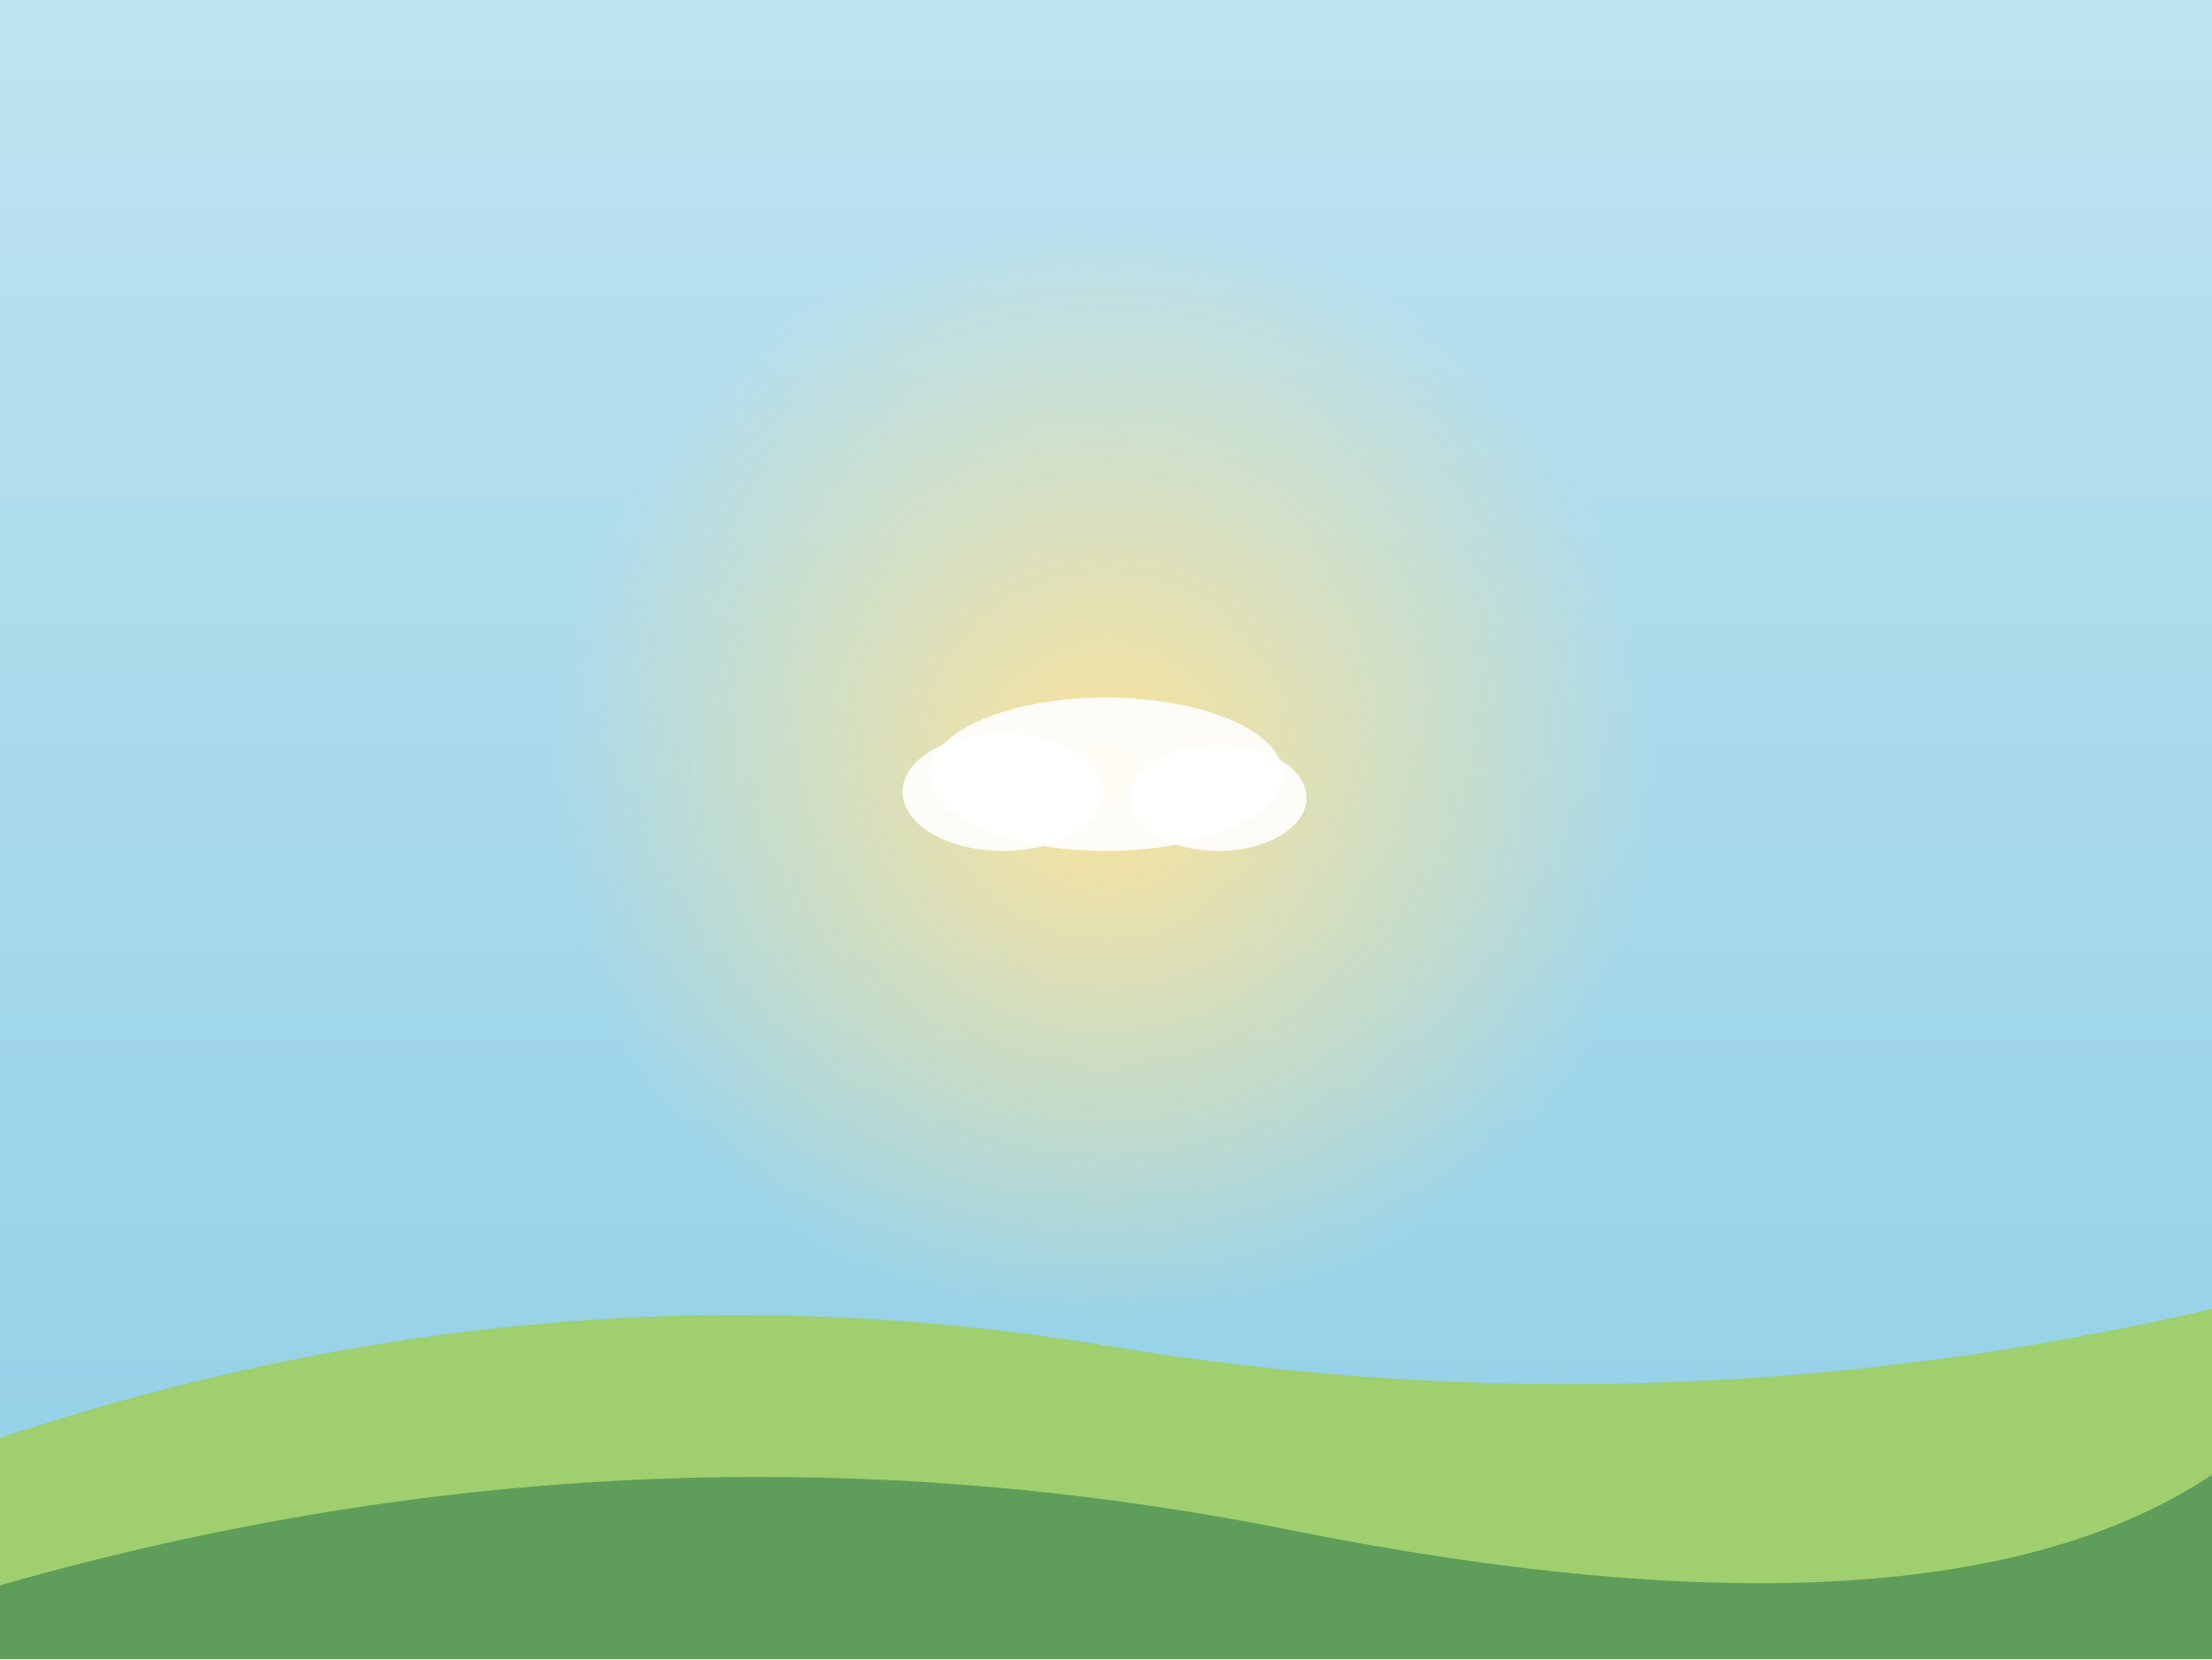
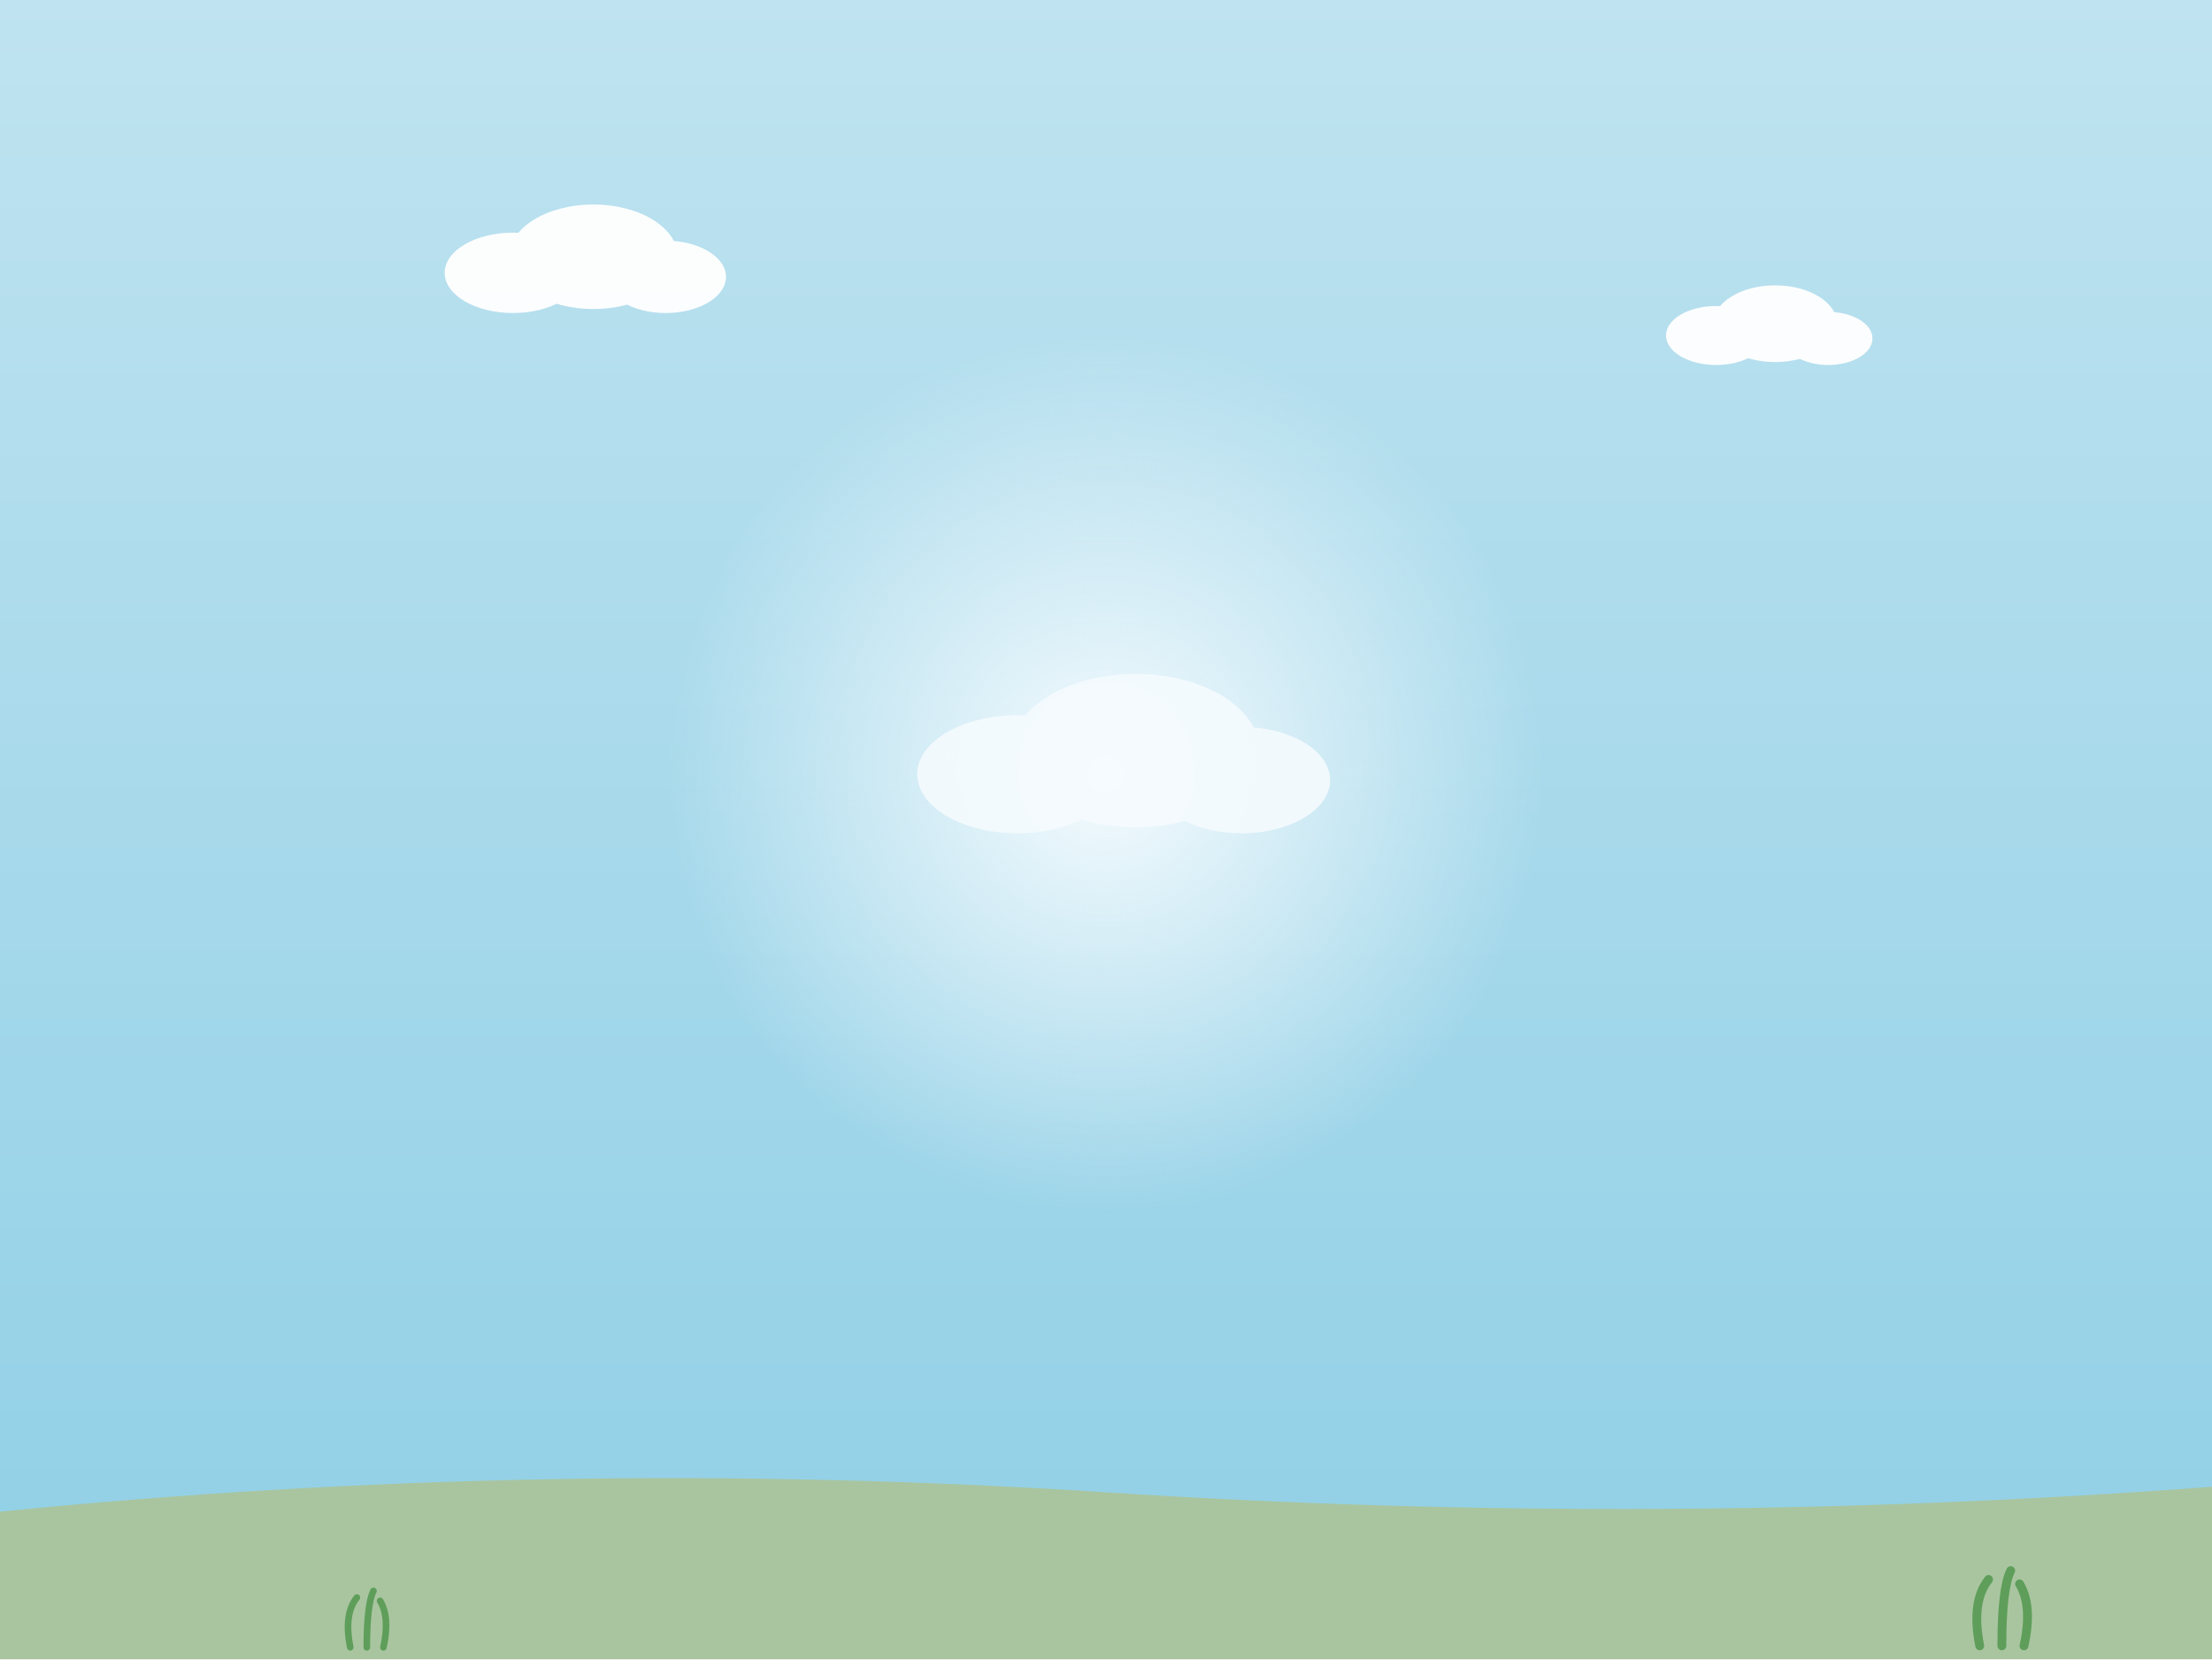
<svg xmlns="http://www.w3.org/2000/svg" viewBox="0 0 1200 900" preserveAspectRatio="xMidYMid meet" role="img">
  <defs>
-     <linearGradient id="sky15" x1="0" y1="0" x2="0" y2="1">
+     <linearGradient id="q8sky1" x1="0" y1="0" x2="0" y2="1">
      <stop offset="0" stop-color="#BFE3F0" />
      <stop offset="1" stop-color="#8FCFE6" />
    </linearGradient>
-   </defs>
-   <rect width="1200" height="900" fill="url(#sky15)" />
-   <defs>
-     <radialGradient id="glow16">
-       <stop offset="0" stop-color="#FCE39A" />
-       <stop offset="1" stop-color="#FCE39A" stop-opacity="0" />
+     <radialGradient id="q8glow2">
+       <stop offset="0" stop-color="#F5FBFE" />
+       <stop offset="1" stop-color="#F5FBFE" stop-opacity="0" />
    </radialGradient>
  </defs>
-   <circle cx="600" cy="420" r="300" fill="url(#glow16)" />
-   <g transform="translate(600,420) scale(1.6)">
-     <ellipse cx="0" cy="0" rx="60" ry="26" fill="#FFFFFF" opacity="0.9" />
-     <ellipse cx="-35" cy="6" rx="34" ry="20" fill="#FFFFFF" opacity="0.9" />
-     <ellipse cx="38" cy="8" rx="30" ry="18" fill="#FFFFFF" opacity="0.9" />
+   <rect width="1200" height="900" fill="url(#q8sky1)" />
+   <path d="M0,820 Q300,790 600,809.5 T1200,806.5 V900 H0 Z" fill="#A9C5A0" />
+   <g transform="translate(311,148) scale(1.09)" opacity="0.95">
+     <ellipse cx="-30" cy="0" rx="34" ry="20" fill="#FFFFFF" />
+     <ellipse cx="10" cy="-8" rx="42" ry="26" fill="#FFFFFF" />
+     <ellipse cx="46" cy="2" rx="30" ry="18" fill="#FFFFFF" />
  </g>
-   <path d="M0,780 Q300,680 600,730 T1200,710 V900 H0 Z" fill="#9FCF6E" />
-   <path d="M0,860 Q350,760 700,830 T1200,800 V900 H0 Z" fill="#5E9E5A" />
+   <g transform="translate(955,182) scale(0.8)" opacity="0.95">
+     <ellipse cx="-30" cy="0" rx="34" ry="20" fill="#FFFFFF" />
+     <ellipse cx="10" cy="-8" rx="42" ry="26" fill="#FFFFFF" />
+     <ellipse cx="46" cy="2" rx="30" ry="18" fill="#FFFFFF" />
+   </g>
+   <g transform="translate(199,890) scale(0.9)">
+     <path d="M-10,4 Q-14,-16 -6,-26" stroke="#5E9E5A" stroke-width="4" fill="none" stroke-linecap="round" />
+     <path d="M0,4 Q0,-22 4,-30" stroke="#5E9E5A" stroke-width="4" fill="none" stroke-linecap="round" />
+     <path d="M10,4 Q14,-14 8,-24" stroke="#5E9E5A" stroke-width="4" fill="none" stroke-linecap="round" />
+   </g>
+   <g transform="translate(1086,888) scale(1.2)">
+     <path d="M-10,4 Q-14,-16 -6,-26" stroke="#5E9E5A" stroke-width="4" fill="none" stroke-linecap="round" />
+     <path d="M0,4 Q0,-22 4,-30" stroke="#5E9E5A" stroke-width="4" fill="none" stroke-linecap="round" />
+     <path d="M10,4 Q14,-14 8,-24" stroke="#5E9E5A" stroke-width="4" fill="none" stroke-linecap="round" />
+   </g>
+   <circle cx="600" cy="420" r="240" fill="url(#q8glow2)" />
+   <g transform="translate(600,420) scale(1.6)" opacity="0.9">
+     <ellipse cx="-30" cy="0" rx="34" ry="20" fill="#F5FBFE" />
+     <ellipse cx="10" cy="-8" rx="42" ry="26" fill="#F5FBFE" />
+     <ellipse cx="46" cy="2" rx="30" ry="18" fill="#F5FBFE" />
+   </g>
</svg>
